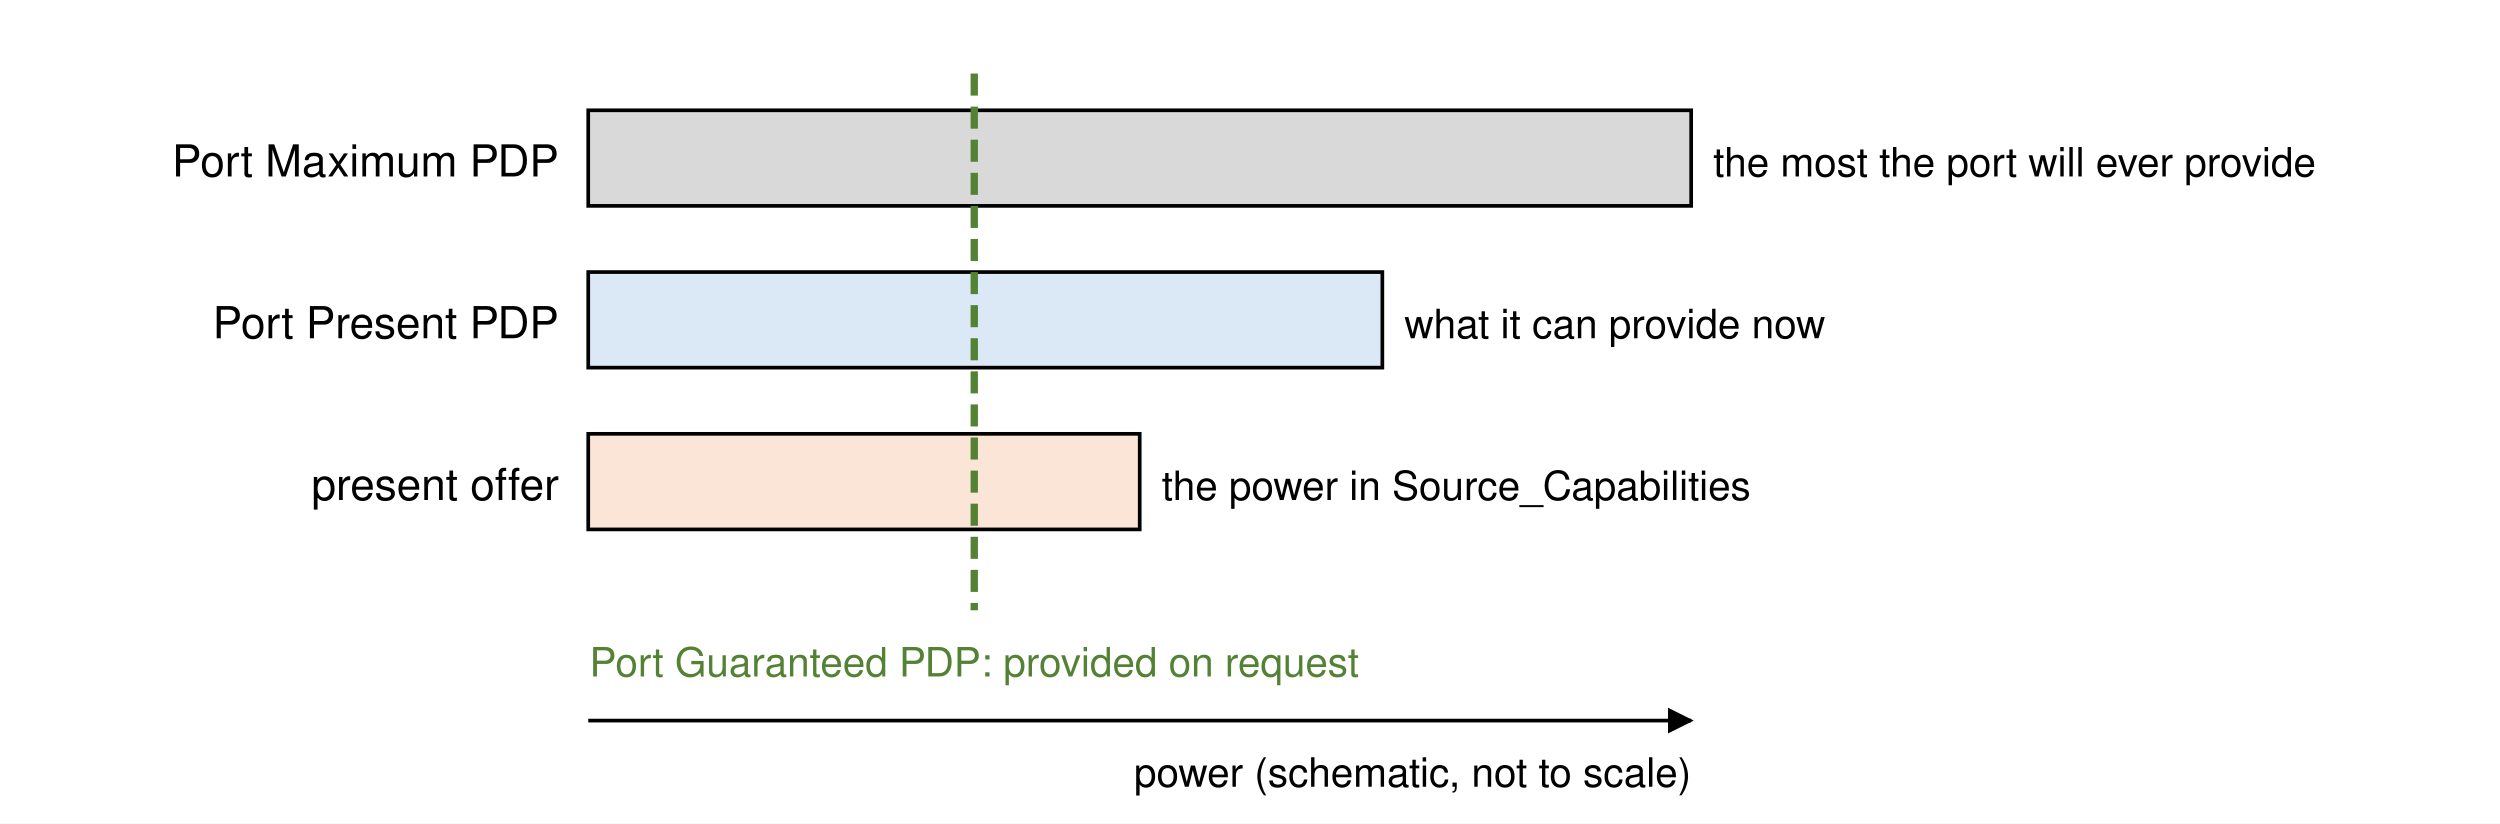
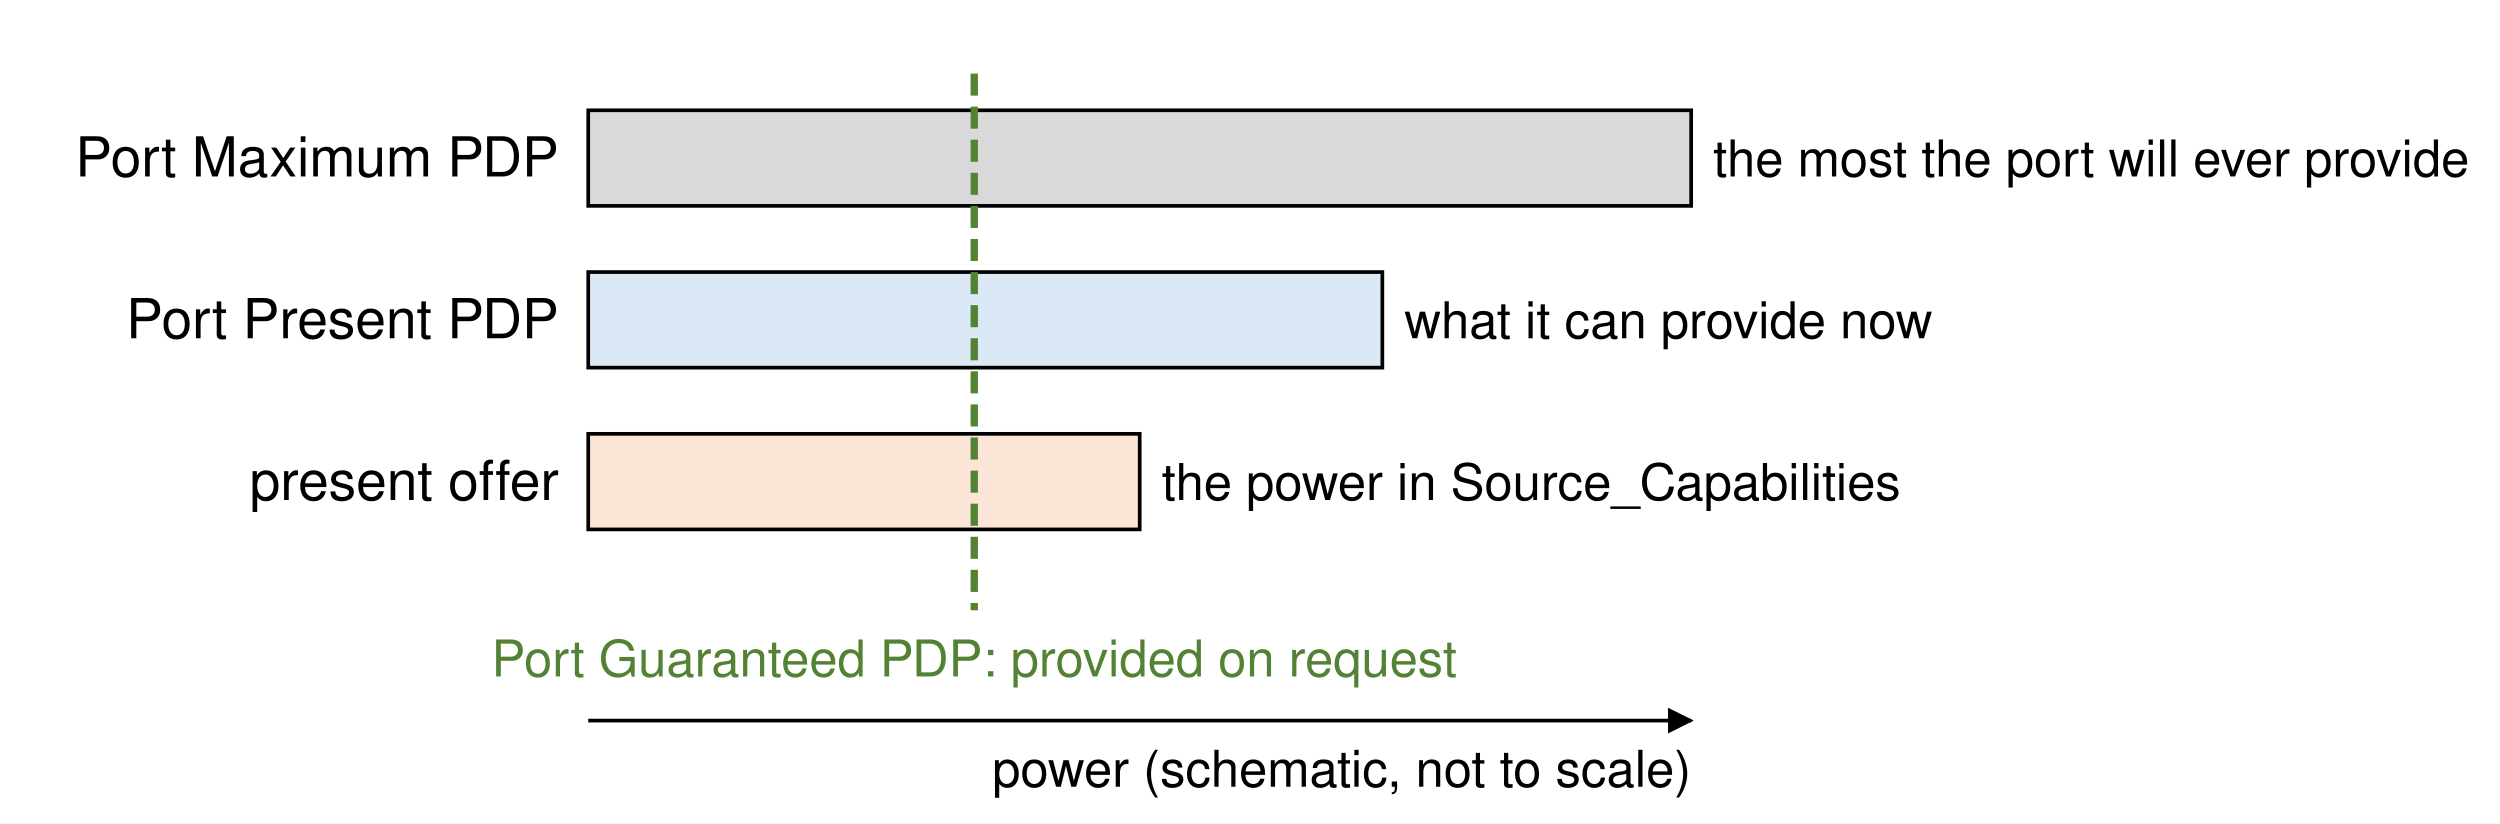
<svg xmlns="http://www.w3.org/2000/svg" width="680" height="224" viewBox="0 0 680 224">
  <defs>
    <marker id="arr" viewBox="0 0 10 10" refX="9" refY="5" markerWidth="7" markerHeight="7" orient="auto-start-reverse">
      <path d="M0,0 L10,5 L0,10 z" fill="#000000" />
    </marker>
  </defs>
  <rect width="680" height="224" fill="#ffffff" />
  <rect x="160.0" y="30.0" width="300.0" height="26.0" rx="0" fill="#d9d9d9" stroke="#000000" stroke-width="1.0" />
-   <text x="152.0" y="48.0" font-family="Helvetica, Arial, sans-serif" font-size="12" text-anchor="end" font-weight="normal" fill="#000000">Port Maximum PDP</text>
-   <text x="466.0" y="48.0" font-family="Helvetica, Arial, sans-serif" font-size="11" text-anchor="start" font-weight="normal" fill="#000000">the most the port will ever provide</text>
+   <text x="152.0" y="48.0" font-family="Helvetica, Arial, sans-serif" font-size="15.0" text-anchor="end" font-weight="normal" fill="#000000">Port Maximum PDP</text>
+   <text x="466.0" y="48.0" font-family="Helvetica, Arial, sans-serif" font-size="13.8" text-anchor="start" font-weight="normal" fill="#000000">the most the port will ever provide</text>
  <rect x="160.0" y="74.0" width="216.0" height="26.0" rx="0" fill="#dbe8f5" stroke="#000000" stroke-width="1.0" />
-   <text x="152.0" y="92.0" font-family="Helvetica, Arial, sans-serif" font-size="12" text-anchor="end" font-weight="normal" fill="#000000">Port Present PDP</text>
-   <text x="382.0" y="92.0" font-family="Helvetica, Arial, sans-serif" font-size="11" text-anchor="start" font-weight="normal" fill="#000000">what it can provide now</text>
+   <text x="152.0" y="92.0" font-family="Helvetica, Arial, sans-serif" font-size="15.0" text-anchor="end" font-weight="normal" fill="#000000">Port Present PDP</text>
+   <text x="382.0" y="92.0" font-family="Helvetica, Arial, sans-serif" font-size="13.8" text-anchor="start" font-weight="normal" fill="#000000">what it can provide now</text>
  <rect x="160.0" y="118.0" width="150.0" height="26.0" rx="0" fill="#fbe5d6" stroke="#000000" stroke-width="1.0" />
-   <text x="152.0" y="136.0" font-family="Helvetica, Arial, sans-serif" font-size="12" text-anchor="end" font-weight="normal" fill="#000000">present offer</text>
-   <text x="316.0" y="136.0" font-family="Helvetica, Arial, sans-serif" font-size="11" text-anchor="start" font-weight="normal" fill="#000000">the power in Source_Capabilities</text>
+   <text x="152.0" y="136.0" font-family="Helvetica, Arial, sans-serif" font-size="15.0" text-anchor="end" font-weight="normal" fill="#000000">present offer</text>
+   <text x="316.0" y="136.0" font-family="Helvetica, Arial, sans-serif" font-size="13.8" text-anchor="start" font-weight="normal" fill="#000000">the power in Source_Capabilities</text>
  <line x1="265.0" y1="20.0" x2="265.0" y2="166.0" stroke="#548235" stroke-width="2.0" stroke-dasharray="6,3" />
-   <text x="265.0" y="184.0" font-family="Helvetica, Arial, sans-serif" font-size="11" text-anchor="middle" font-weight="normal" fill="#548235">Port Guaranteed PDP: provided on request</text>
+   <text x="265.0" y="184.0" font-family="Helvetica, Arial, sans-serif" font-size="13.8" text-anchor="middle" font-weight="normal" fill="#548235">Port Guaranteed PDP: provided on request</text>
  <line x1="160.0" y1="196.0" x2="460.0" y2="196.0" stroke="#000000" stroke-width="1.0" marker-end="url(#arr)" />
-   <text x="460.0" y="214.0" font-family="Helvetica, Arial, sans-serif" font-size="11" text-anchor="end" font-weight="normal" fill="#000000">power (schematic, not to scale)</text>
+   <text x="460.0" y="214.0" font-family="Helvetica, Arial, sans-serif" font-size="13.8" text-anchor="end" font-weight="normal" fill="#000000">power (schematic, not to scale)</text>
</svg>
